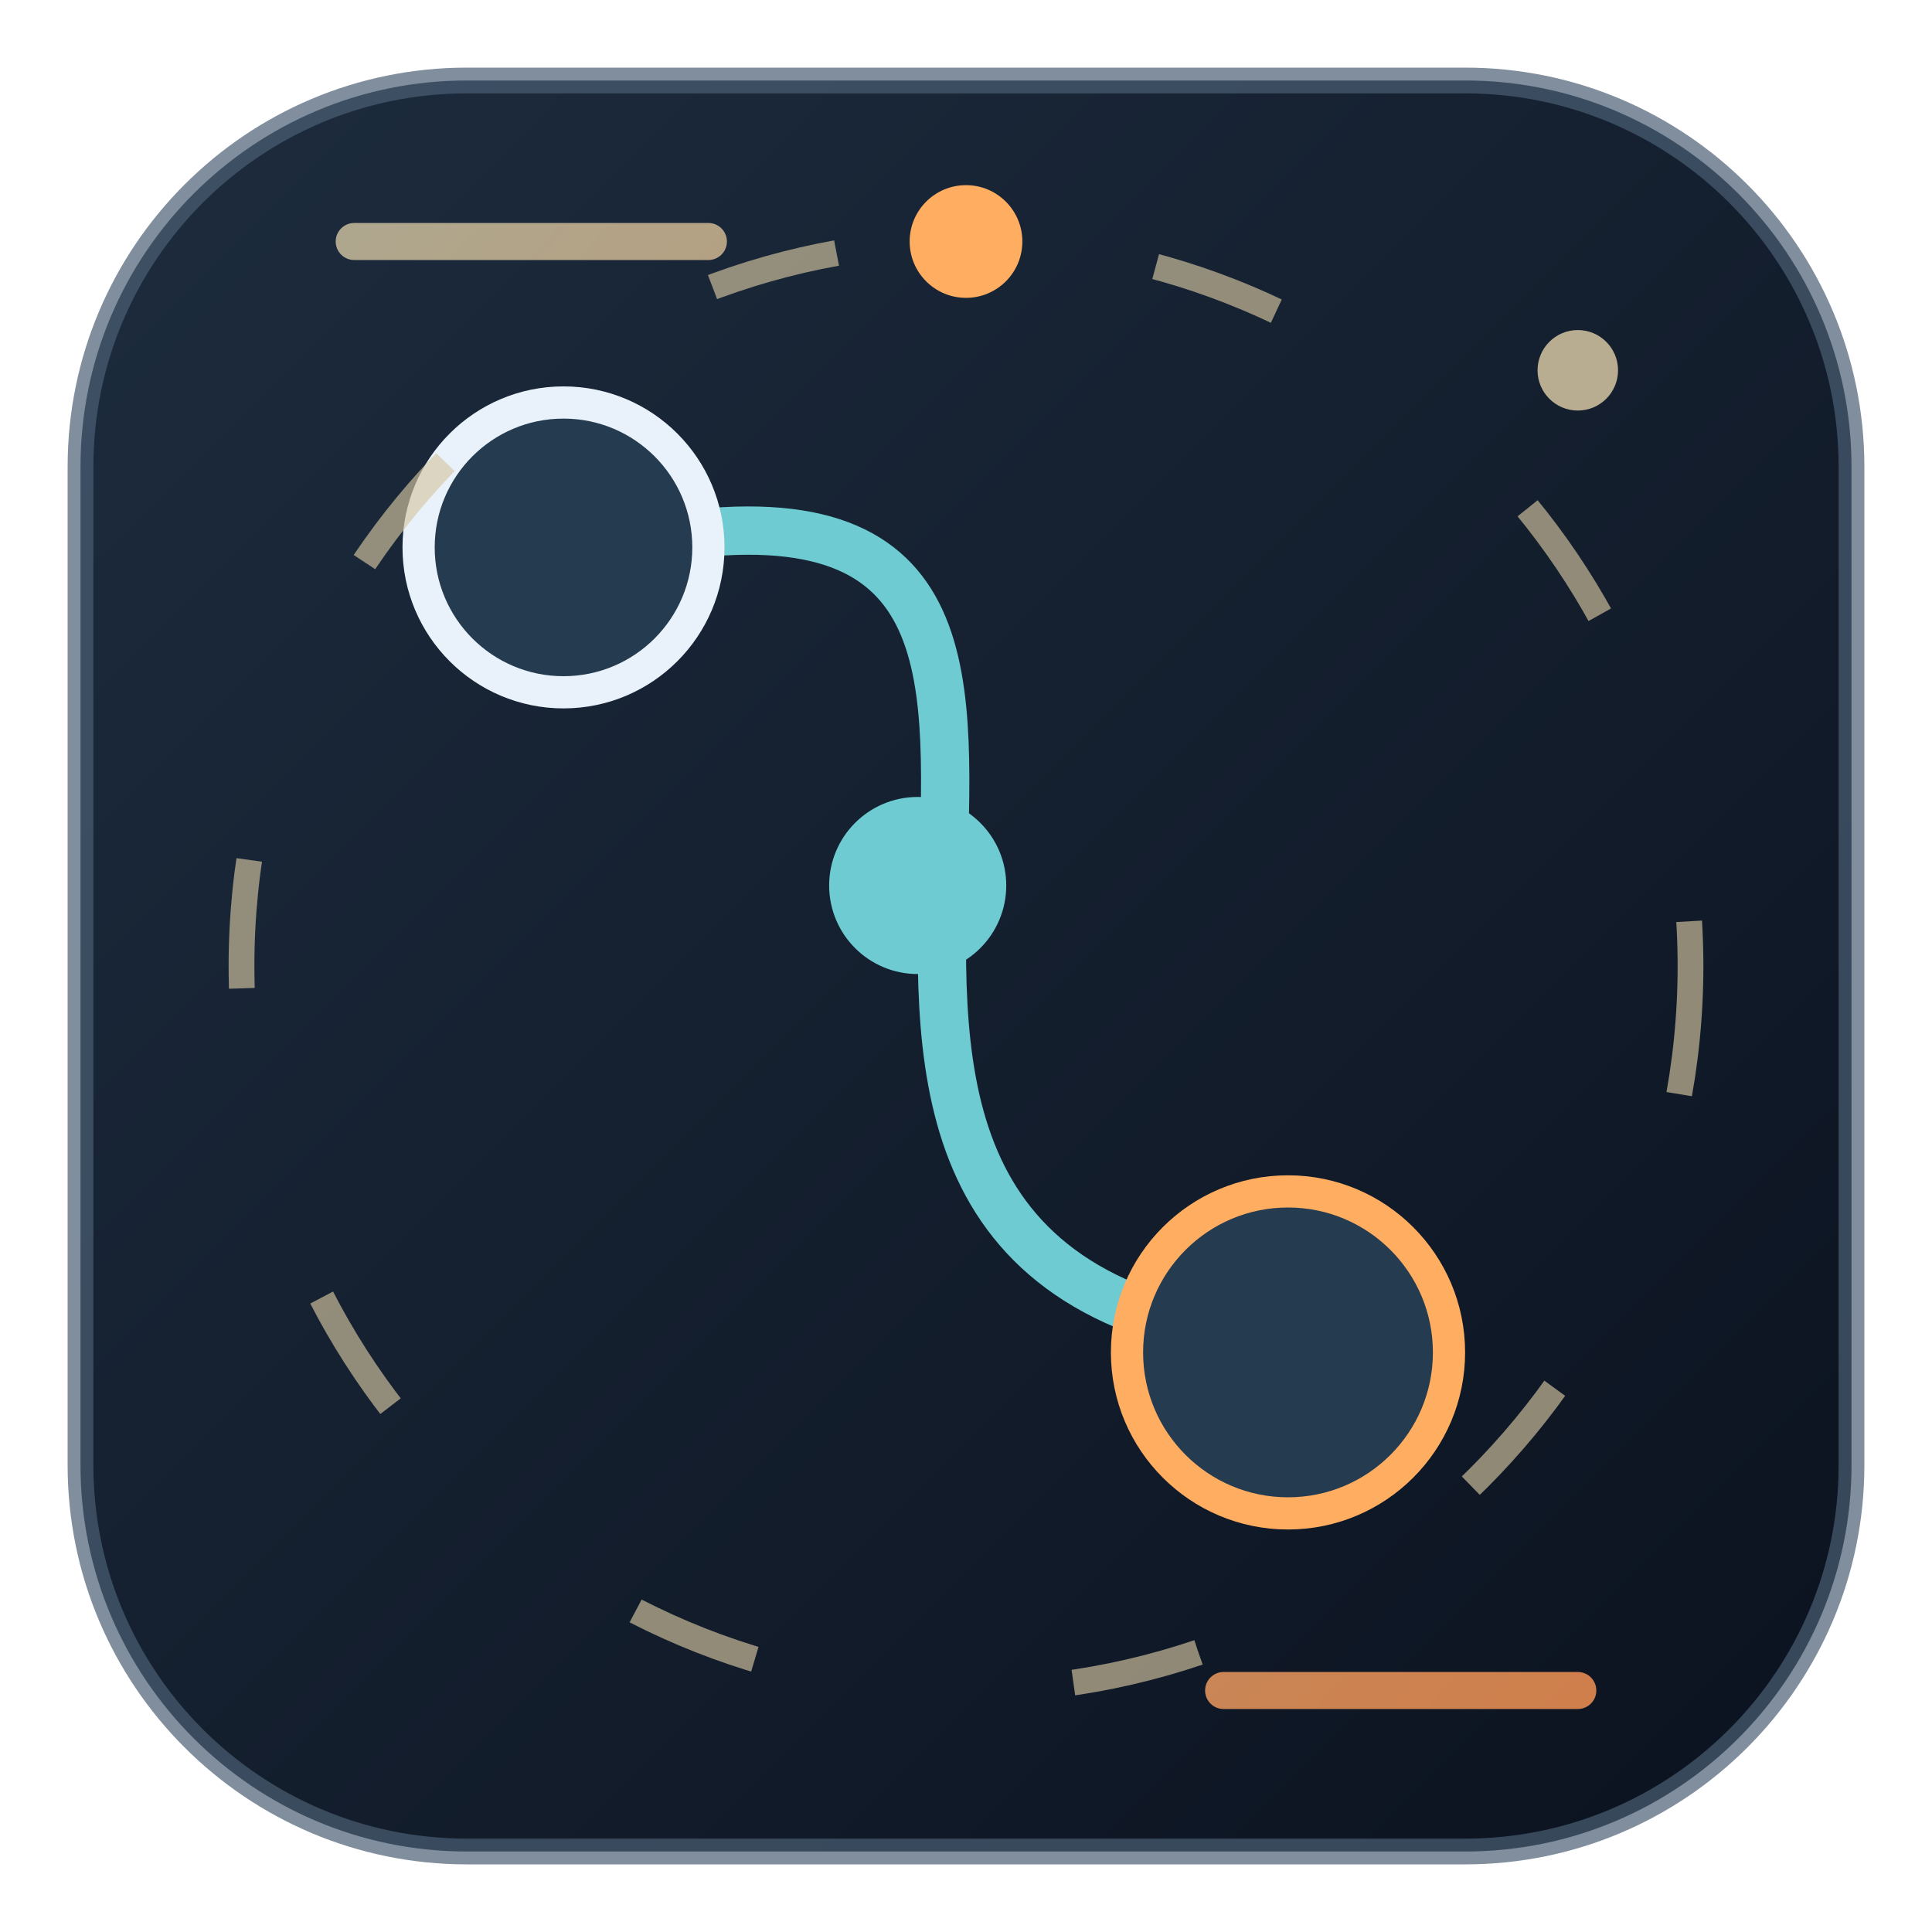
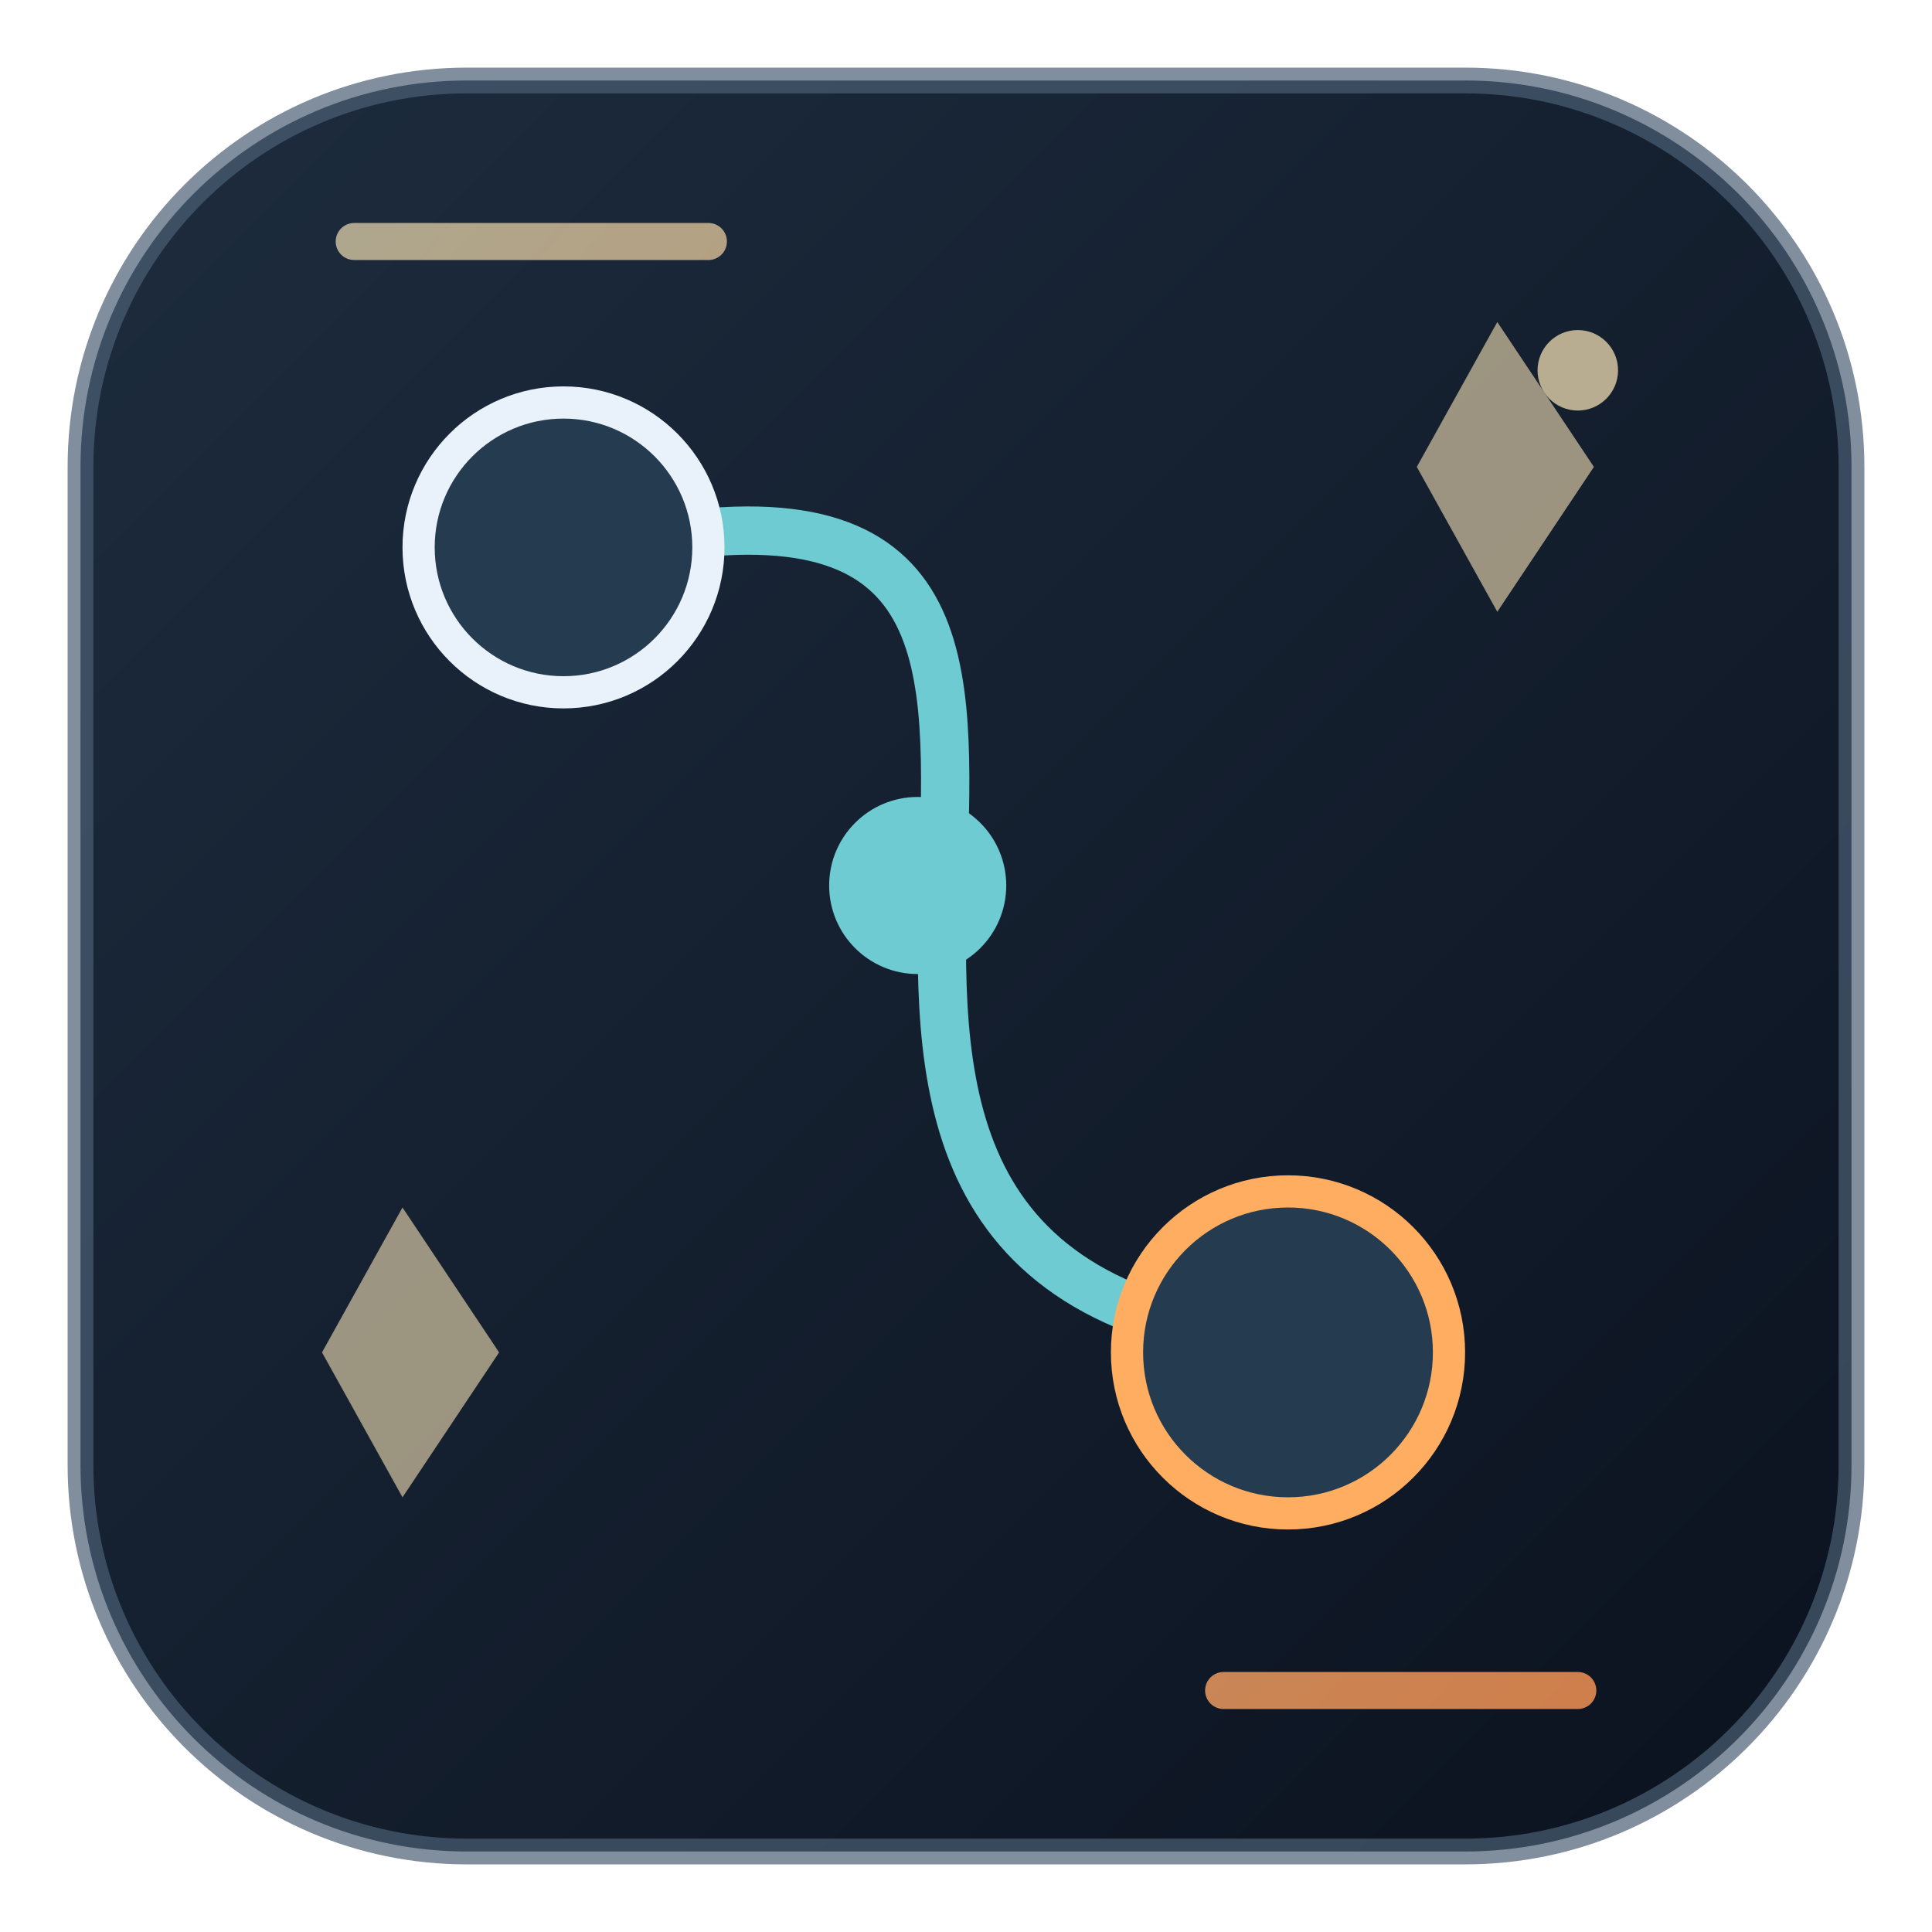
<svg xmlns="http://www.w3.org/2000/svg" width="120" height="120" viewBox="0 0 120 120" role="img" aria-label="Route Markers" data-creator="Jelvan Elements" data-collection="Premium Icon Studio">
  <defs>
    <linearGradient id="surface" x1="0" x2="1" y1="0" y2="1">
      <stop stop-color="#1D2C3E" />
      <stop offset="1" stop-color="#0B121F" />
    </linearGradient>
    <linearGradient id="edge" x1="0" x2="1" y1="0" y2="1">
      <stop stop-color="#D5C6A2" />
      <stop offset="1" stop-color="#FF9A56" />
    </linearGradient>
  </defs>
  <style>
@keyframes orbit{to{transform:rotate(360deg)}}
@keyframes pulse{0%,100%{opacity:.26;transform:scale(.86)}50%{opacity:1;transform:scale(1.12)}}
@keyframes drift{0%,100%{transform:translateY(-4px)}50%{transform:translateY(4px)}}
@keyframes shimmer{0%,100%{opacity:.16}50%{opacity:.85}}
- .motion{transform-box:fill-box;transform-origin:center;animation:orbit 8s linear infinite;}
+ .motion{transform-box:fill-box;transform-origin:center;animation:drift 3.4s ease-in-out infinite;}
@media(prefers-reduced-motion:reduce){.motion{animation:none!important}}
</style>
  <rect x="5" y="5" width="110" height="110" rx="24" fill="url(#surface)" stroke="#4B5F74" stroke-opacity=".7" stroke-width="1.6" />
  <path d="M22 15h22M76 105h22" stroke="url(#edge)" stroke-width="2.3" stroke-linecap="round" opacity=".8" />
  <circle cx="98" cy="23" r="2.5" fill="#D5C6A2" opacity=".85" />
  <g>
    <path d="M38 34C80 25 38 77 77 83" stroke="#6ECBD2" stroke-width="3" fill="none" stroke-linecap="round" stroke-linejoin="round" />
    <circle cx="35" cy="34" r="9" fill="#243B50" stroke="#E9F2FB" stroke-width="2" />
    <circle cx="80" cy="84" r="10" fill="#243B50" stroke="#FFAD61" stroke-width="2" />
    <circle cx="57" cy="55" r="5" fill="#6ECBD2" stroke="#6ECBD2" stroke-width="1" />
  </g>
  <g class="motion">
-     <circle cx="60" cy="60" r="45" fill="none" stroke="#D5C6A2" stroke-width="1.6" stroke-dasharray="8 20" opacity=".65" />
-     <circle cx="60" cy="15" r="3.5" fill="#FFAD61" />
+     <path d="M20 84l5-9 6 9-6 9ZM88 29l5-9 6 9-6 9Z" fill="#D5C6A2" opacity=".7" />
  </g>
</svg>
